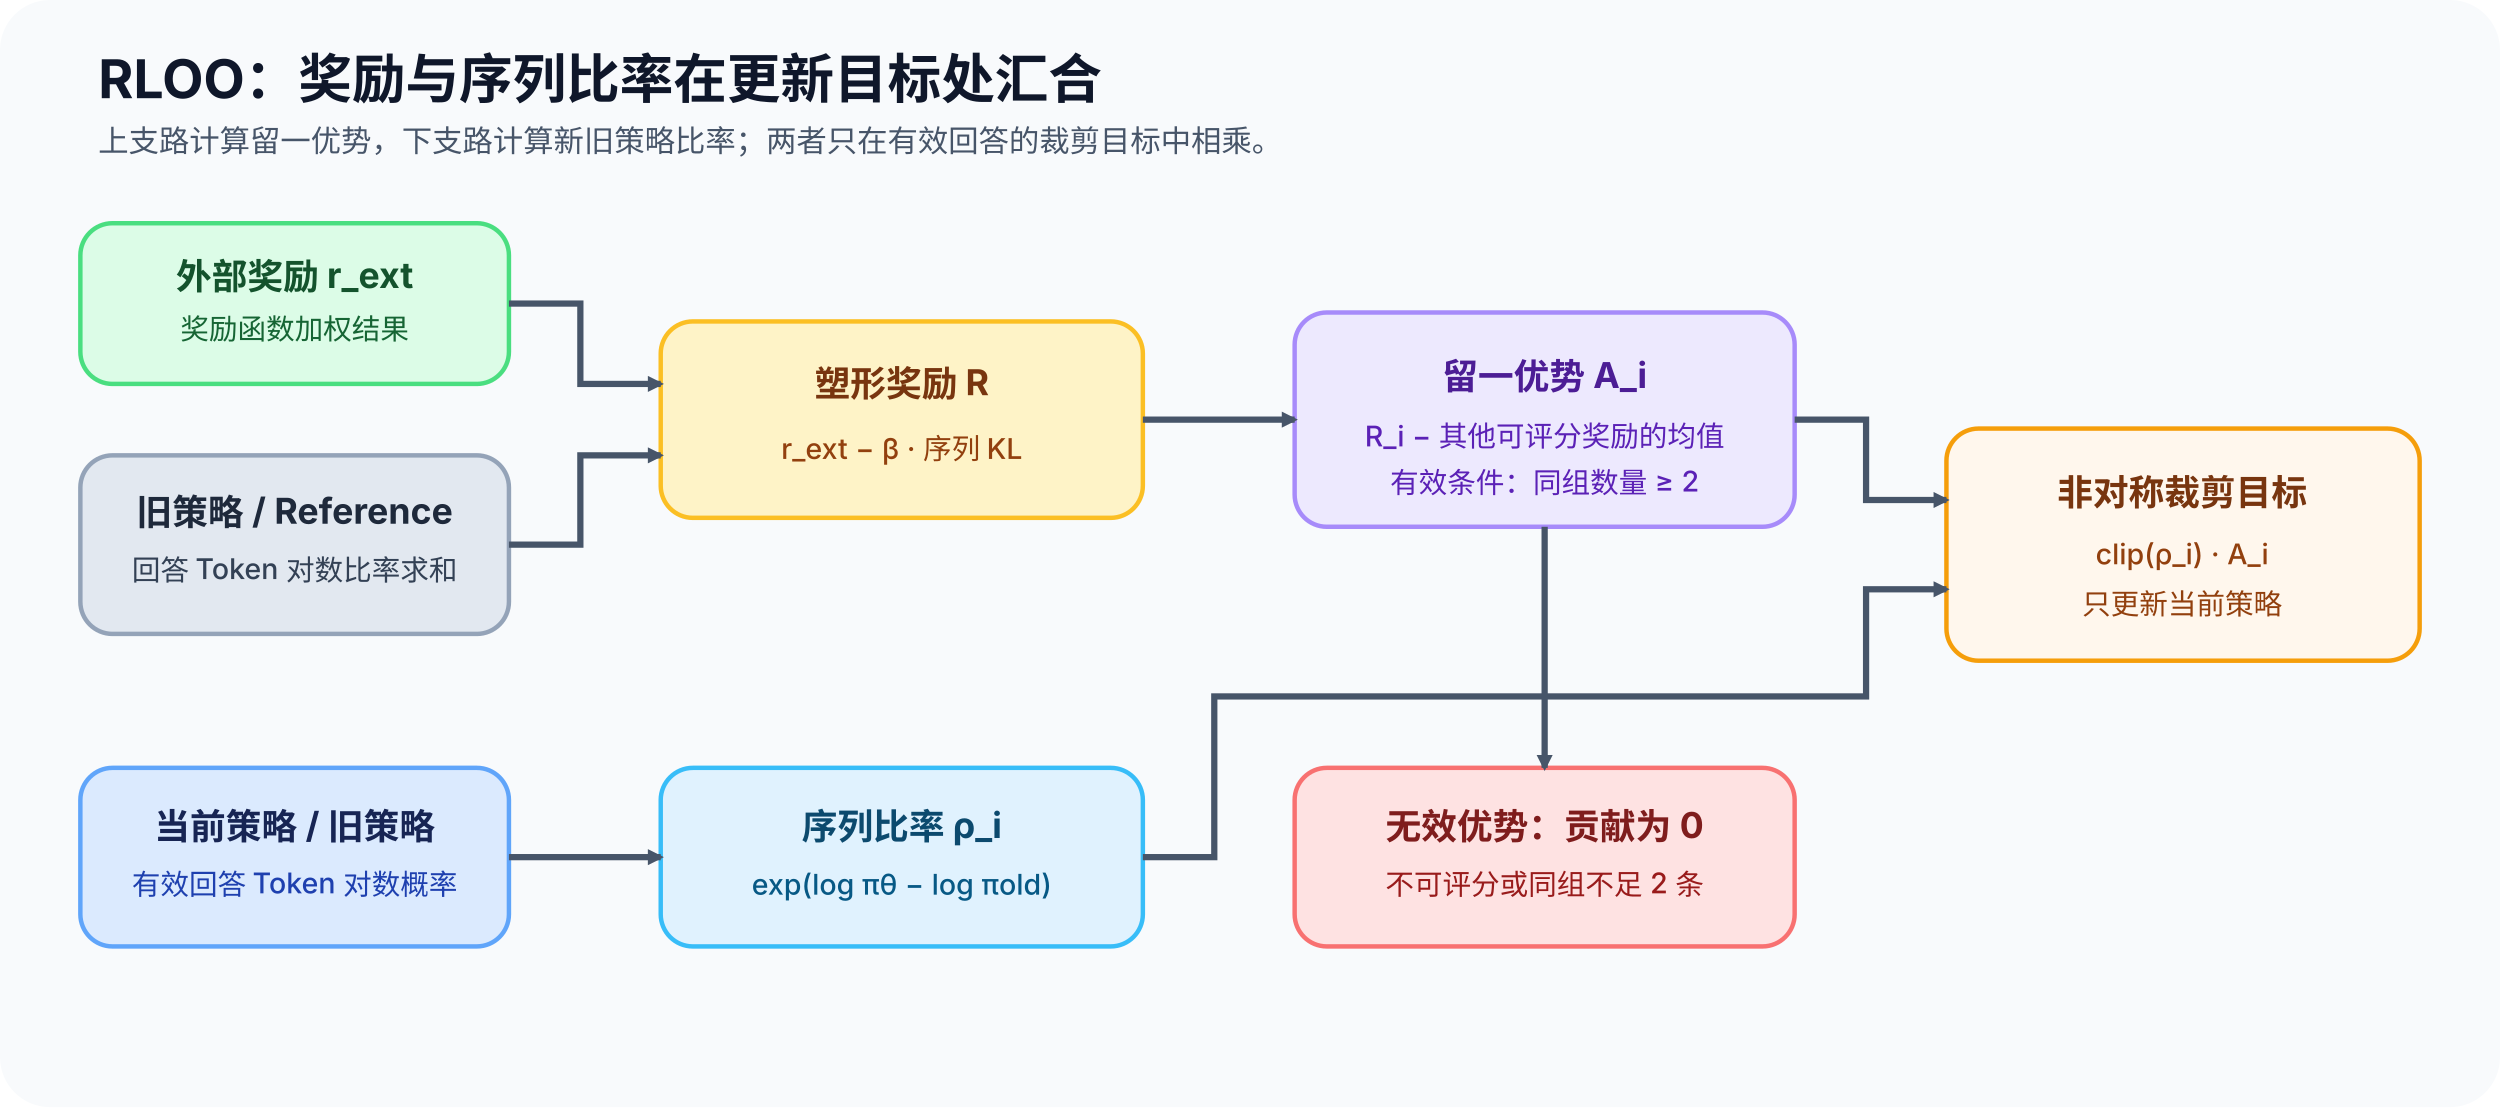
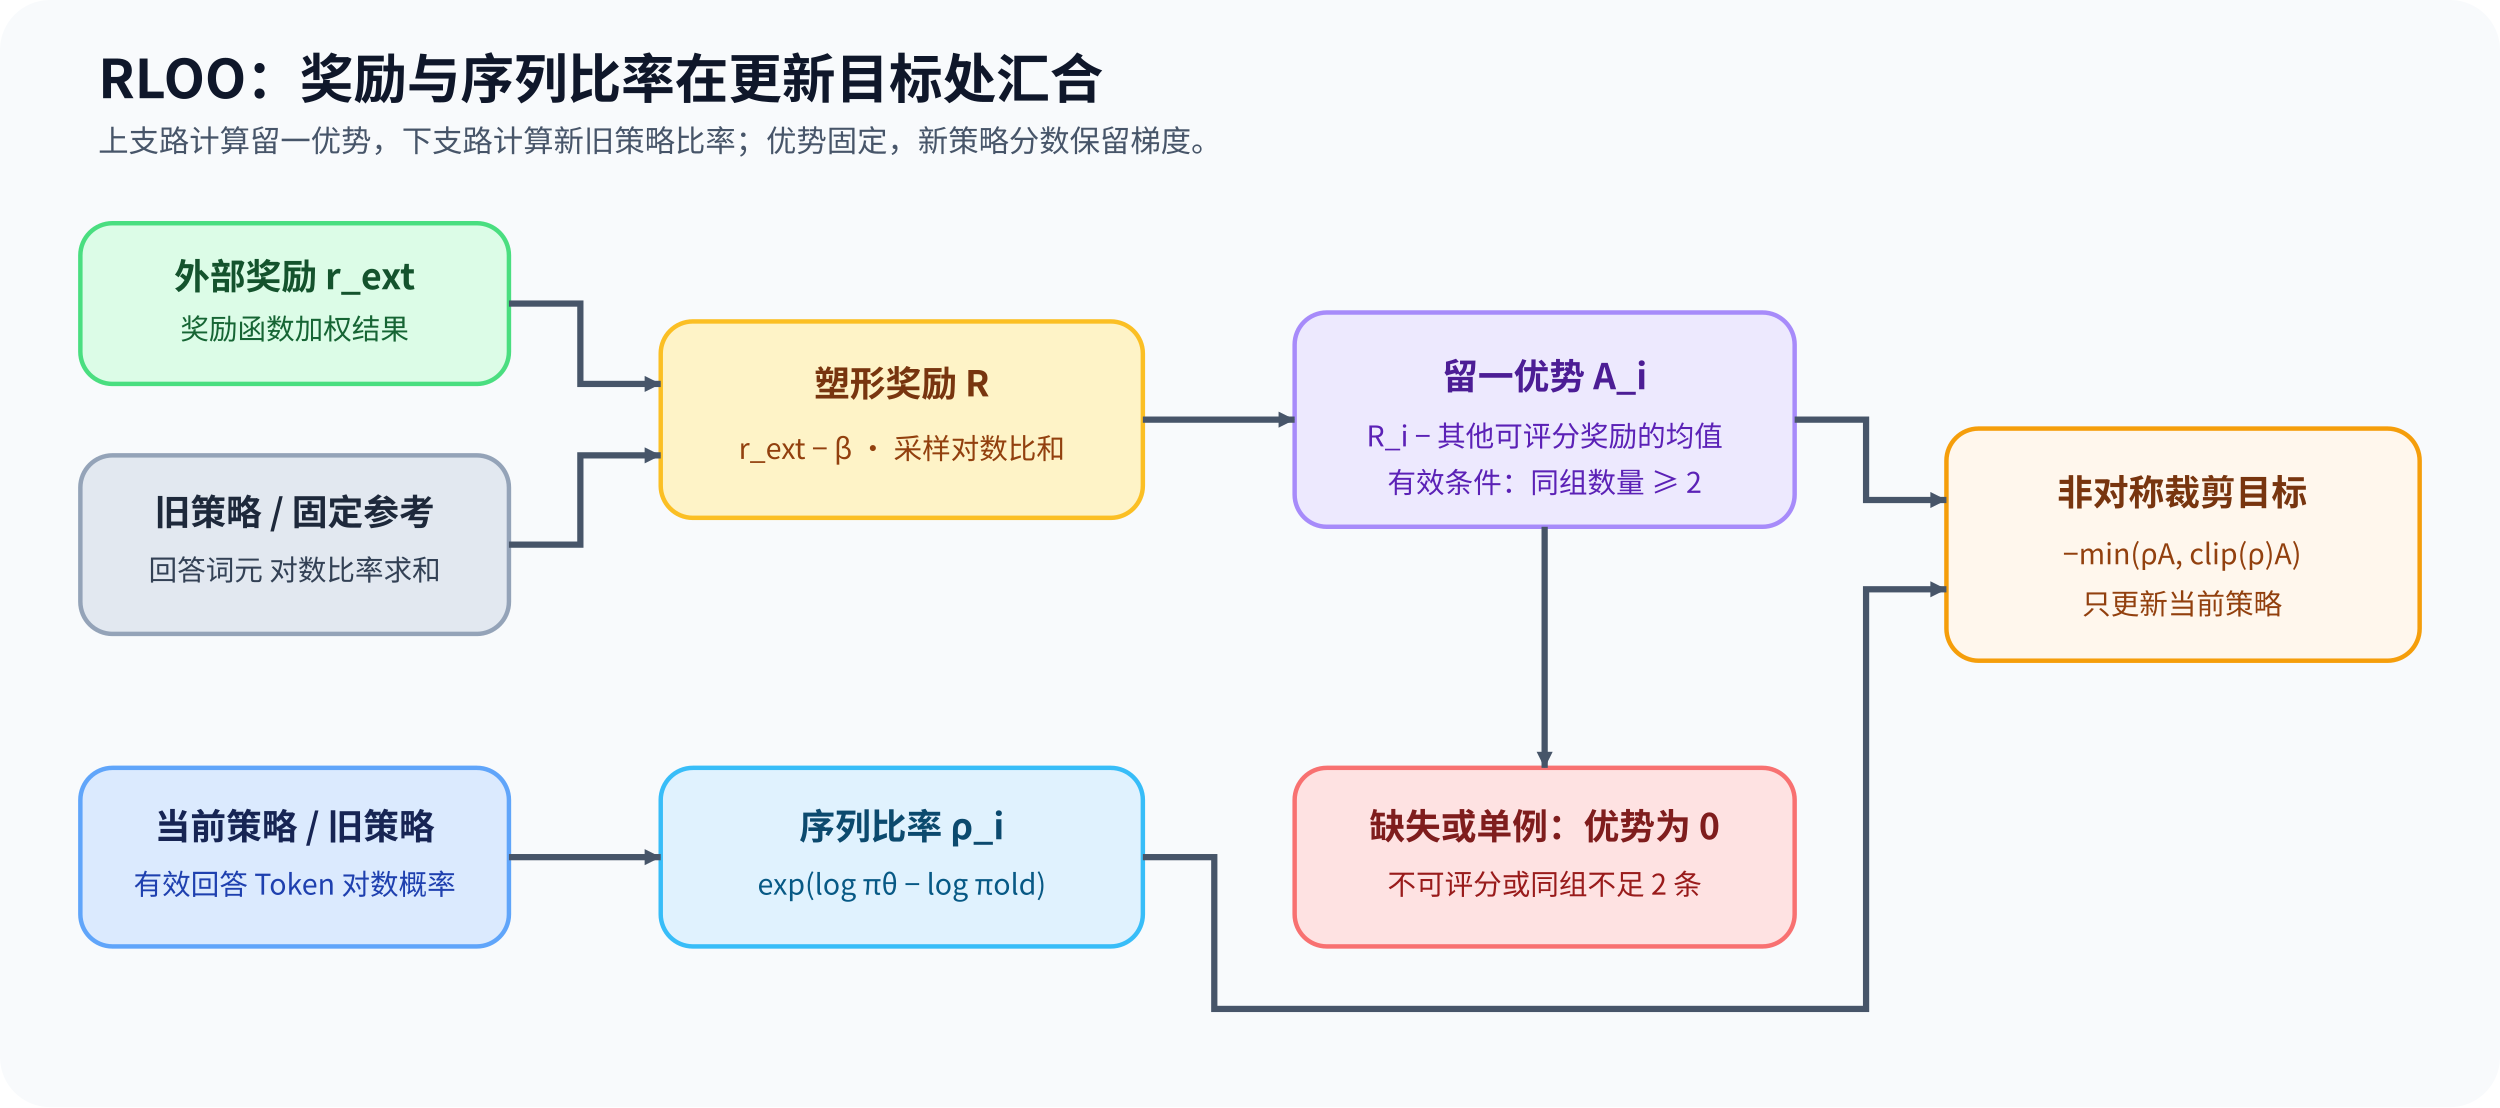
<svg xmlns="http://www.w3.org/2000/svg" width="1400" height="620" viewBox="0 0 1400 620" role="img" aria-labelledby="title desc">
  <defs>
-     <marker id="arrow" viewBox="0 0 10 10" refX="8" refY="5" markerWidth="9" markerHeight="9" orient="auto" markerUnits="userSpaceOnUse">
+     <marker id="arrow" viewBox="0 0 10 10" refX="10" refY="5" markerWidth="9" markerHeight="9" orient="auto" markerUnits="userSpaceOnUse">
      <path d="M0 0 L10 5 L0 10 Z" fill="#475569" />
    </marker>
    <style>
-       .title{font-family:"Inter","Noto Sans CJK SC",sans-serif;font-size:30px;font-weight:700;fill:#0f172a}.subtitle{font-family:"Inter","Noto Sans CJK SC",sans-serif;font-size:17px;font-weight:500;fill:#475569}.label{font-family:"Inter","Noto Sans CJK SC",sans-serif;font-size:20px;font-weight:700}.body{font-family:"Inter","Noto Sans CJK SC",sans-serif;font-size:16px;font-weight:500}.node{stroke-width:2.5;rx:18;ry:18}.edge{stroke:#475569;stroke-width:3.5;fill:none;marker-end:url(#arrow)}
+       .title{font-family:"Noto Sans CJK SC","Inter",sans-serif;font-size:30px;font-weight:700;fill:#0f172a}.subtitle{font-family:"Noto Sans CJK SC","Inter",sans-serif;font-size:17px;font-weight:500;fill:#475569}.label{font-family:"Noto Sans CJK SC","Inter",sans-serif;font-size:20px;font-weight:700}.body{font-family:"Noto Sans CJK SC","Inter",sans-serif;font-size:16px;font-weight:500}.node{stroke-width:2.5;rx:18;ry:18}.edge{stroke:#475569;stroke-width:3.5;fill:none;marker-end:url(#arrow)}
    </style>
  </defs>
  <rect width="1400" height="620" rx="28" fill="#f8fafc" />
  <text x="55" y="55" class="title">RLOO：奖励与序列比率在更新目标处汇合</text>
-   <text x="55" y="85" class="subtitle">上支路计算留一优势，下支路计算新旧策略比率；两者只在有效回答的裁剪目标中相乘。</text>
+   <text x="55" y="85" class="subtitle">上支路计算留一优势，下支路计算新旧策略比率；优势固定，新策略分数保留梯度。</text>
  <rect id="external-reward" x="45" y="125" width="240" height="90" class="node" fill="#dcfce7" stroke="#4ade80" />
  <text x="165" y="162" text-anchor="middle" class="label" fill="#14532d">外部奖励 r_ext</text>
  <text x="165" y="190" text-anchor="middle" class="body" fill="#166534">奖励函数加权结果</text>
  <rect id="kl-source" x="45" y="255" width="240" height="100" class="node" fill="#e2e8f0" stroke="#94a3b8" />
-   <text x="165" y="294" text-anchor="middle" class="label" fill="#1e293b">旧策略 / Reference</text>
-   <text x="165" y="325" text-anchor="middle" class="body" fill="#334155">回答 Token 对数比率求和</text>
+   <text x="165" y="294" text-anchor="middle" class="label" fill="#1e293b">旧策略 / 固定参考</text>
+   <text x="165" y="325" text-anchor="middle" class="body" fill="#334155">回答词元 对数比率求和</text>
  <rect id="shaped-reward" x="370" y="180" width="270" height="110" class="node" fill="#fef3c7" stroke="#fbbf24" />
  <text x="505" y="222" text-anchor="middle" class="label" fill="#78350f">塑形奖励 R</text>
-   <text x="505" y="257" text-anchor="middle" class="body" fill="#92400e">r_ext − β · 序列 KL</text>
+   <text x="505" y="257" text-anchor="middle" class="body" fill="#92400e">r_ext − β · 采样对数比和</text>
  <path d="M285 170 H325 V215 H370" class="edge" data-source="external-reward" data-target="shaped-reward" />
  <path d="M285 305 H325 V255 H370" class="edge" data-source="kl-source" data-target="shaped-reward" />
  <rect id="loo-advantage" x="725" y="175" width="280" height="120" class="node" fill="#ede9fe" stroke="#a78bfa" />
  <text x="865" y="218" text-anchor="middle" class="label" fill="#4c1d95">留一优势 A_i</text>
  <text x="865" y="250" text-anchor="middle" class="body" fill="#5b21b6">R_i − 其他可评分奖励的均值</text>
  <text x="865" y="276" text-anchor="middle" class="body" fill="#5b21b6">有效条件：同组数量 ≥ 2</text>
  <path d="M640 235 H725" class="edge" data-source="shaped-reward" data-target="loo-advantage" />
  <rect id="policy-ratio-source" x="45" y="430" width="240" height="100" class="node" fill="#dbeafe" stroke="#60a5fa" />
  <text x="165" y="470" text-anchor="middle" class="label" fill="#172554">当前策略 / 旧策略</text>
  <text x="165" y="501" text-anchor="middle" class="body" fill="#1e40af">有效回答 Token 对数概率</text>
  <rect id="sequence-ratio" x="370" y="430" width="270" height="100" class="node" fill="#e0f2fe" stroke="#38bdf8" />
  <text x="505" y="470" text-anchor="middle" class="label" fill="#0c4a6e">序列比率 ρ_i</text>
  <text x="505" y="501" text-anchor="middle" class="body" fill="#075985">exp(log πθ − log πold)</text>
  <path d="M285 480 H370" class="edge" data-source="policy-ratio-source" data-target="sequence-ratio" />
  <rect id="clipped-objective" x="1090" y="240" width="265" height="130" class="node" fill="#fff7ed" stroke="#f59e0b" />
  <text x="1222" y="283" text-anchor="middle" class="label" fill="#78350f">非对称裁剪目标</text>
-   <text x="1222" y="316" text-anchor="middle" class="body" fill="#92400e">clip(ρ_i) · A_i</text>
+   <text x="1222" y="316" text-anchor="middle" class="body" fill="#92400e">−min(ρA, clip(ρ)A)</text>
  <text x="1222" y="344" text-anchor="middle" class="body" fill="#92400e">只更新当前策略</text>
  <path d="M1005 235 H1045 V280 H1090" class="edge" data-source="loo-advantage" data-target="clipped-objective" />
-   <path d="M640 480 H680 V390 H1045 V330 H1090" class="edge" data-source="sequence-ratio" data-target="clipped-objective" />
+   <path d="M640 480 H680 V565 H1045 V330 H1090" class="edge" data-source="sequence-ratio" data-target="clipped-objective" />
  <rect id="zero-contribution" x="725" y="430" width="280" height="100" class="node" fill="#fee2e2" stroke="#f87171" />
-   <text x="865" y="470" text-anchor="middle" class="label" fill="#7f1d1d">无效优势：贡献为 0</text>
+   <text x="865" y="470" text-anchor="middle" class="label" fill="#7f1d1d">缺失或单例：优势为 0</text>
  <text x="865" y="501" text-anchor="middle" class="body" fill="#991b1b">不可评分或同组不足 2 条</text>
  <path d="M865 295 V430" class="edge" data-source="loo-advantage" data-target="zero-contribution" />
</svg>
